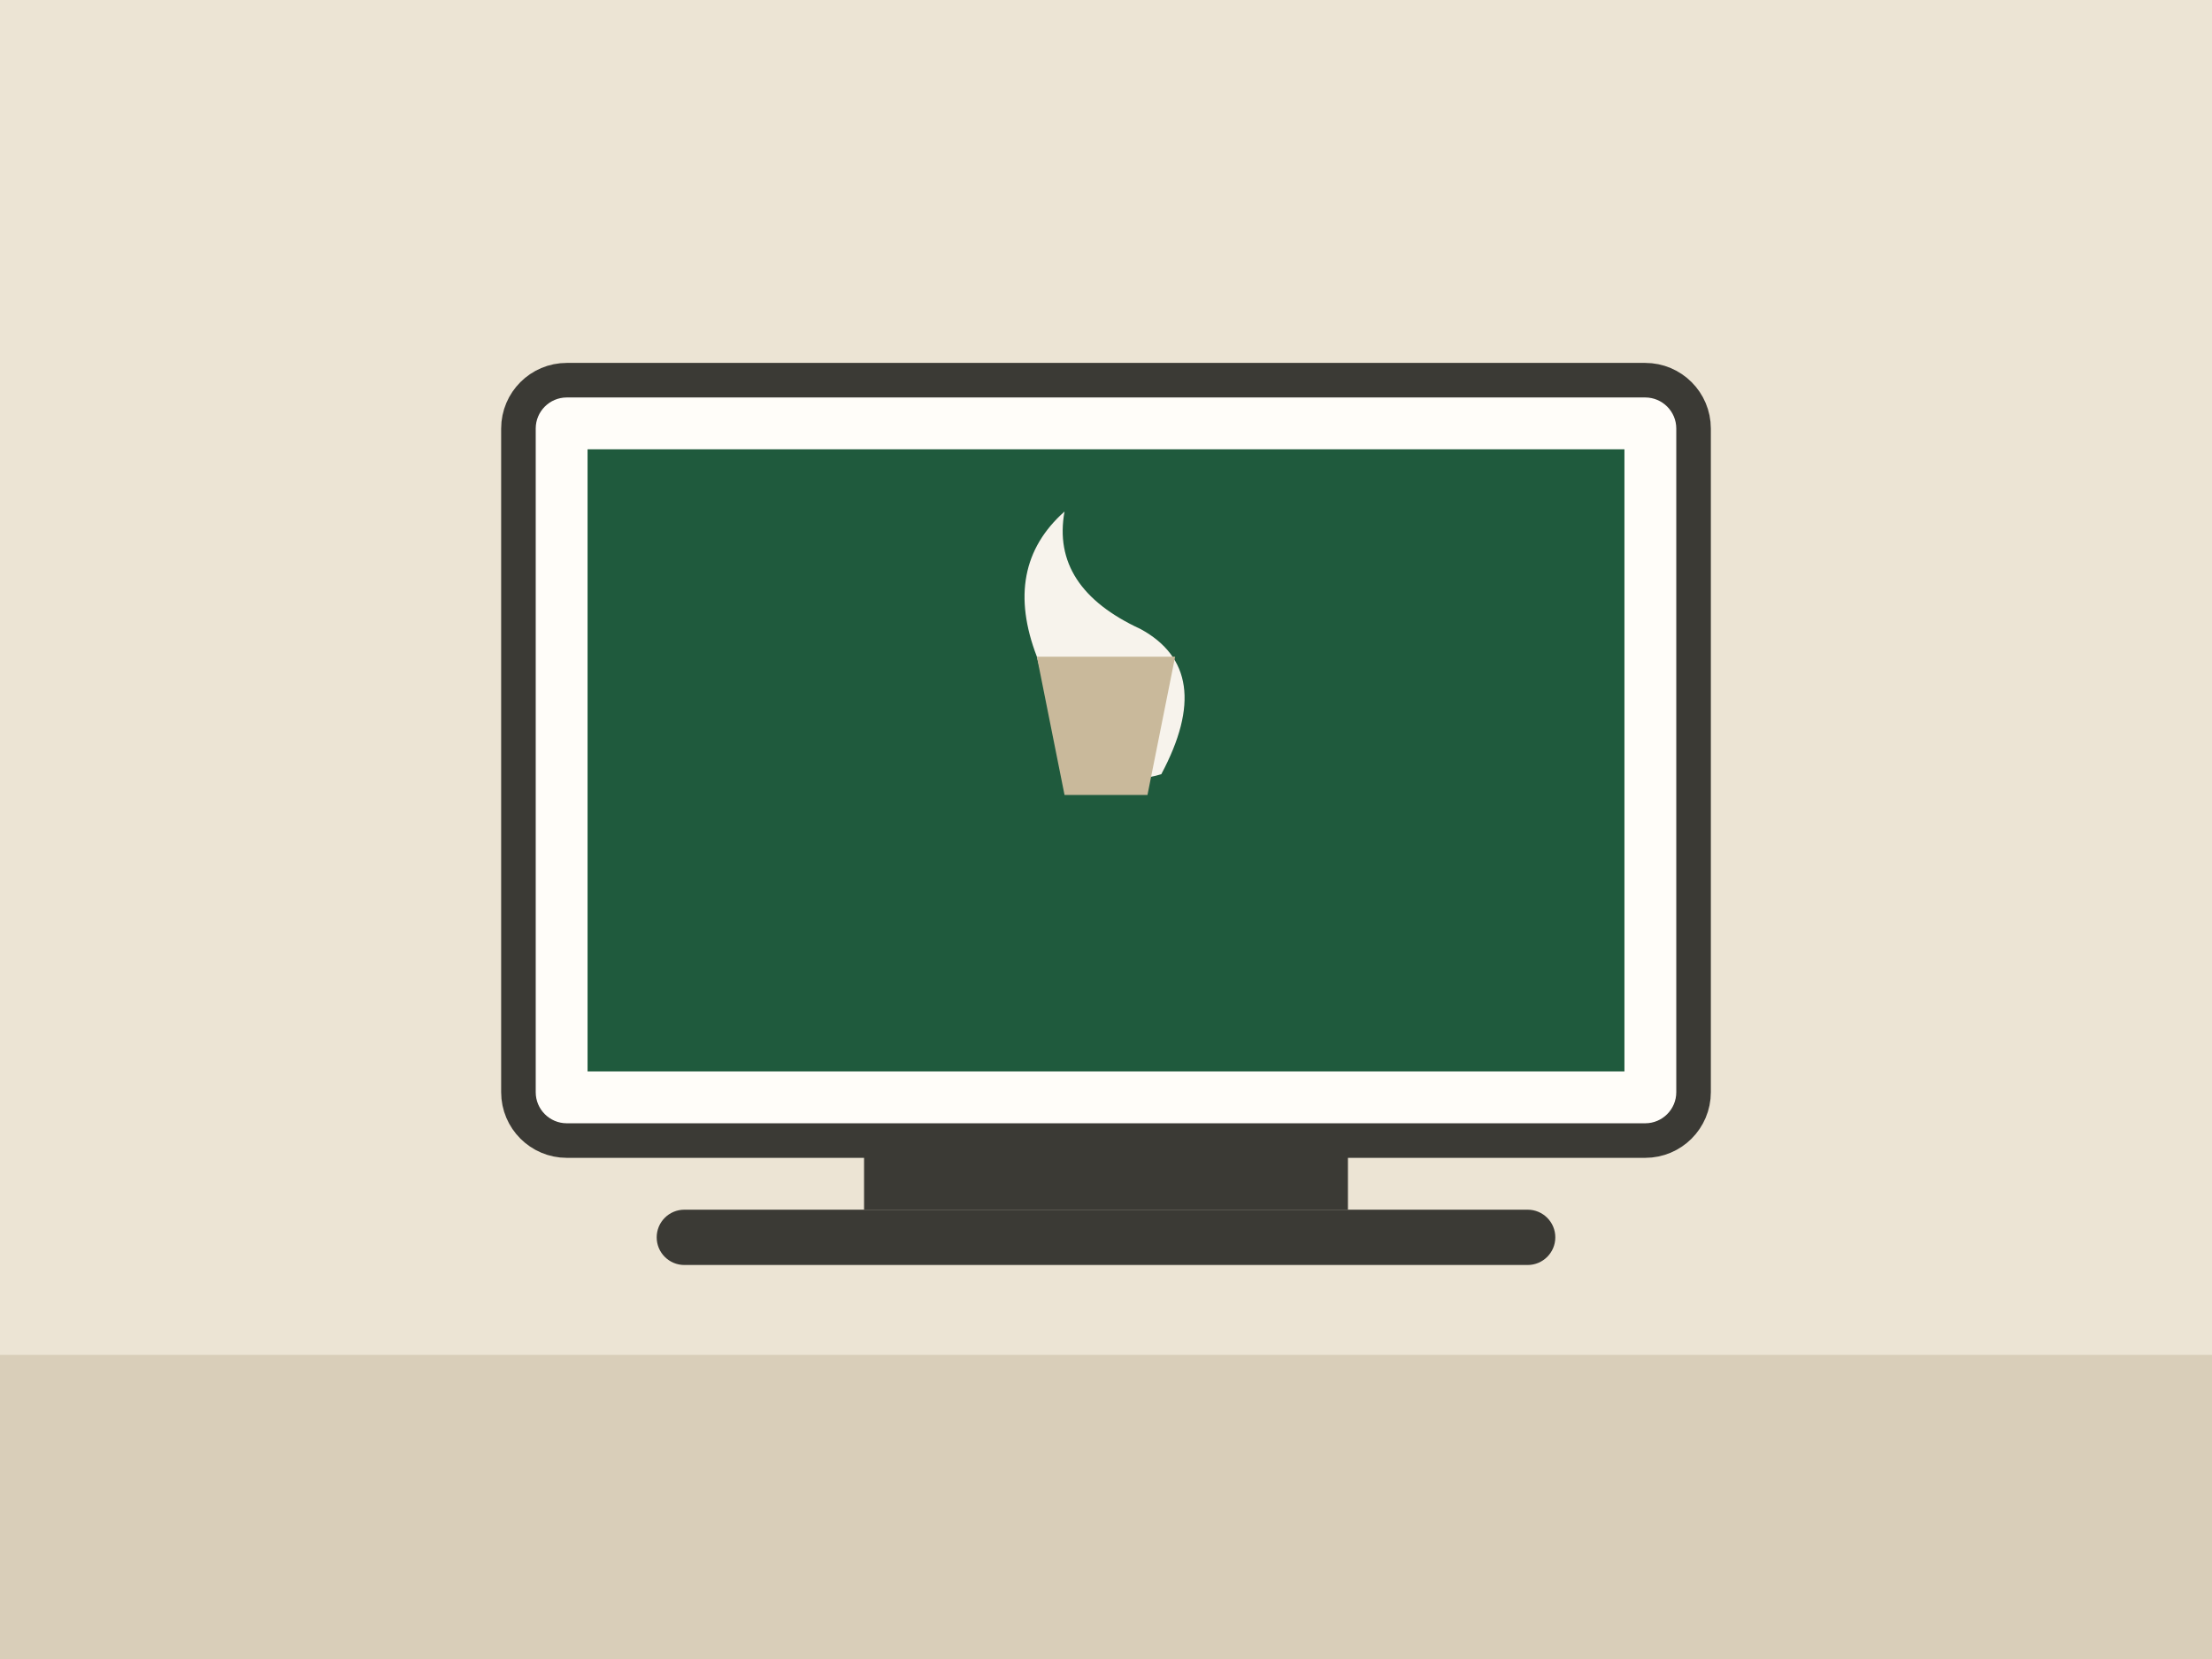
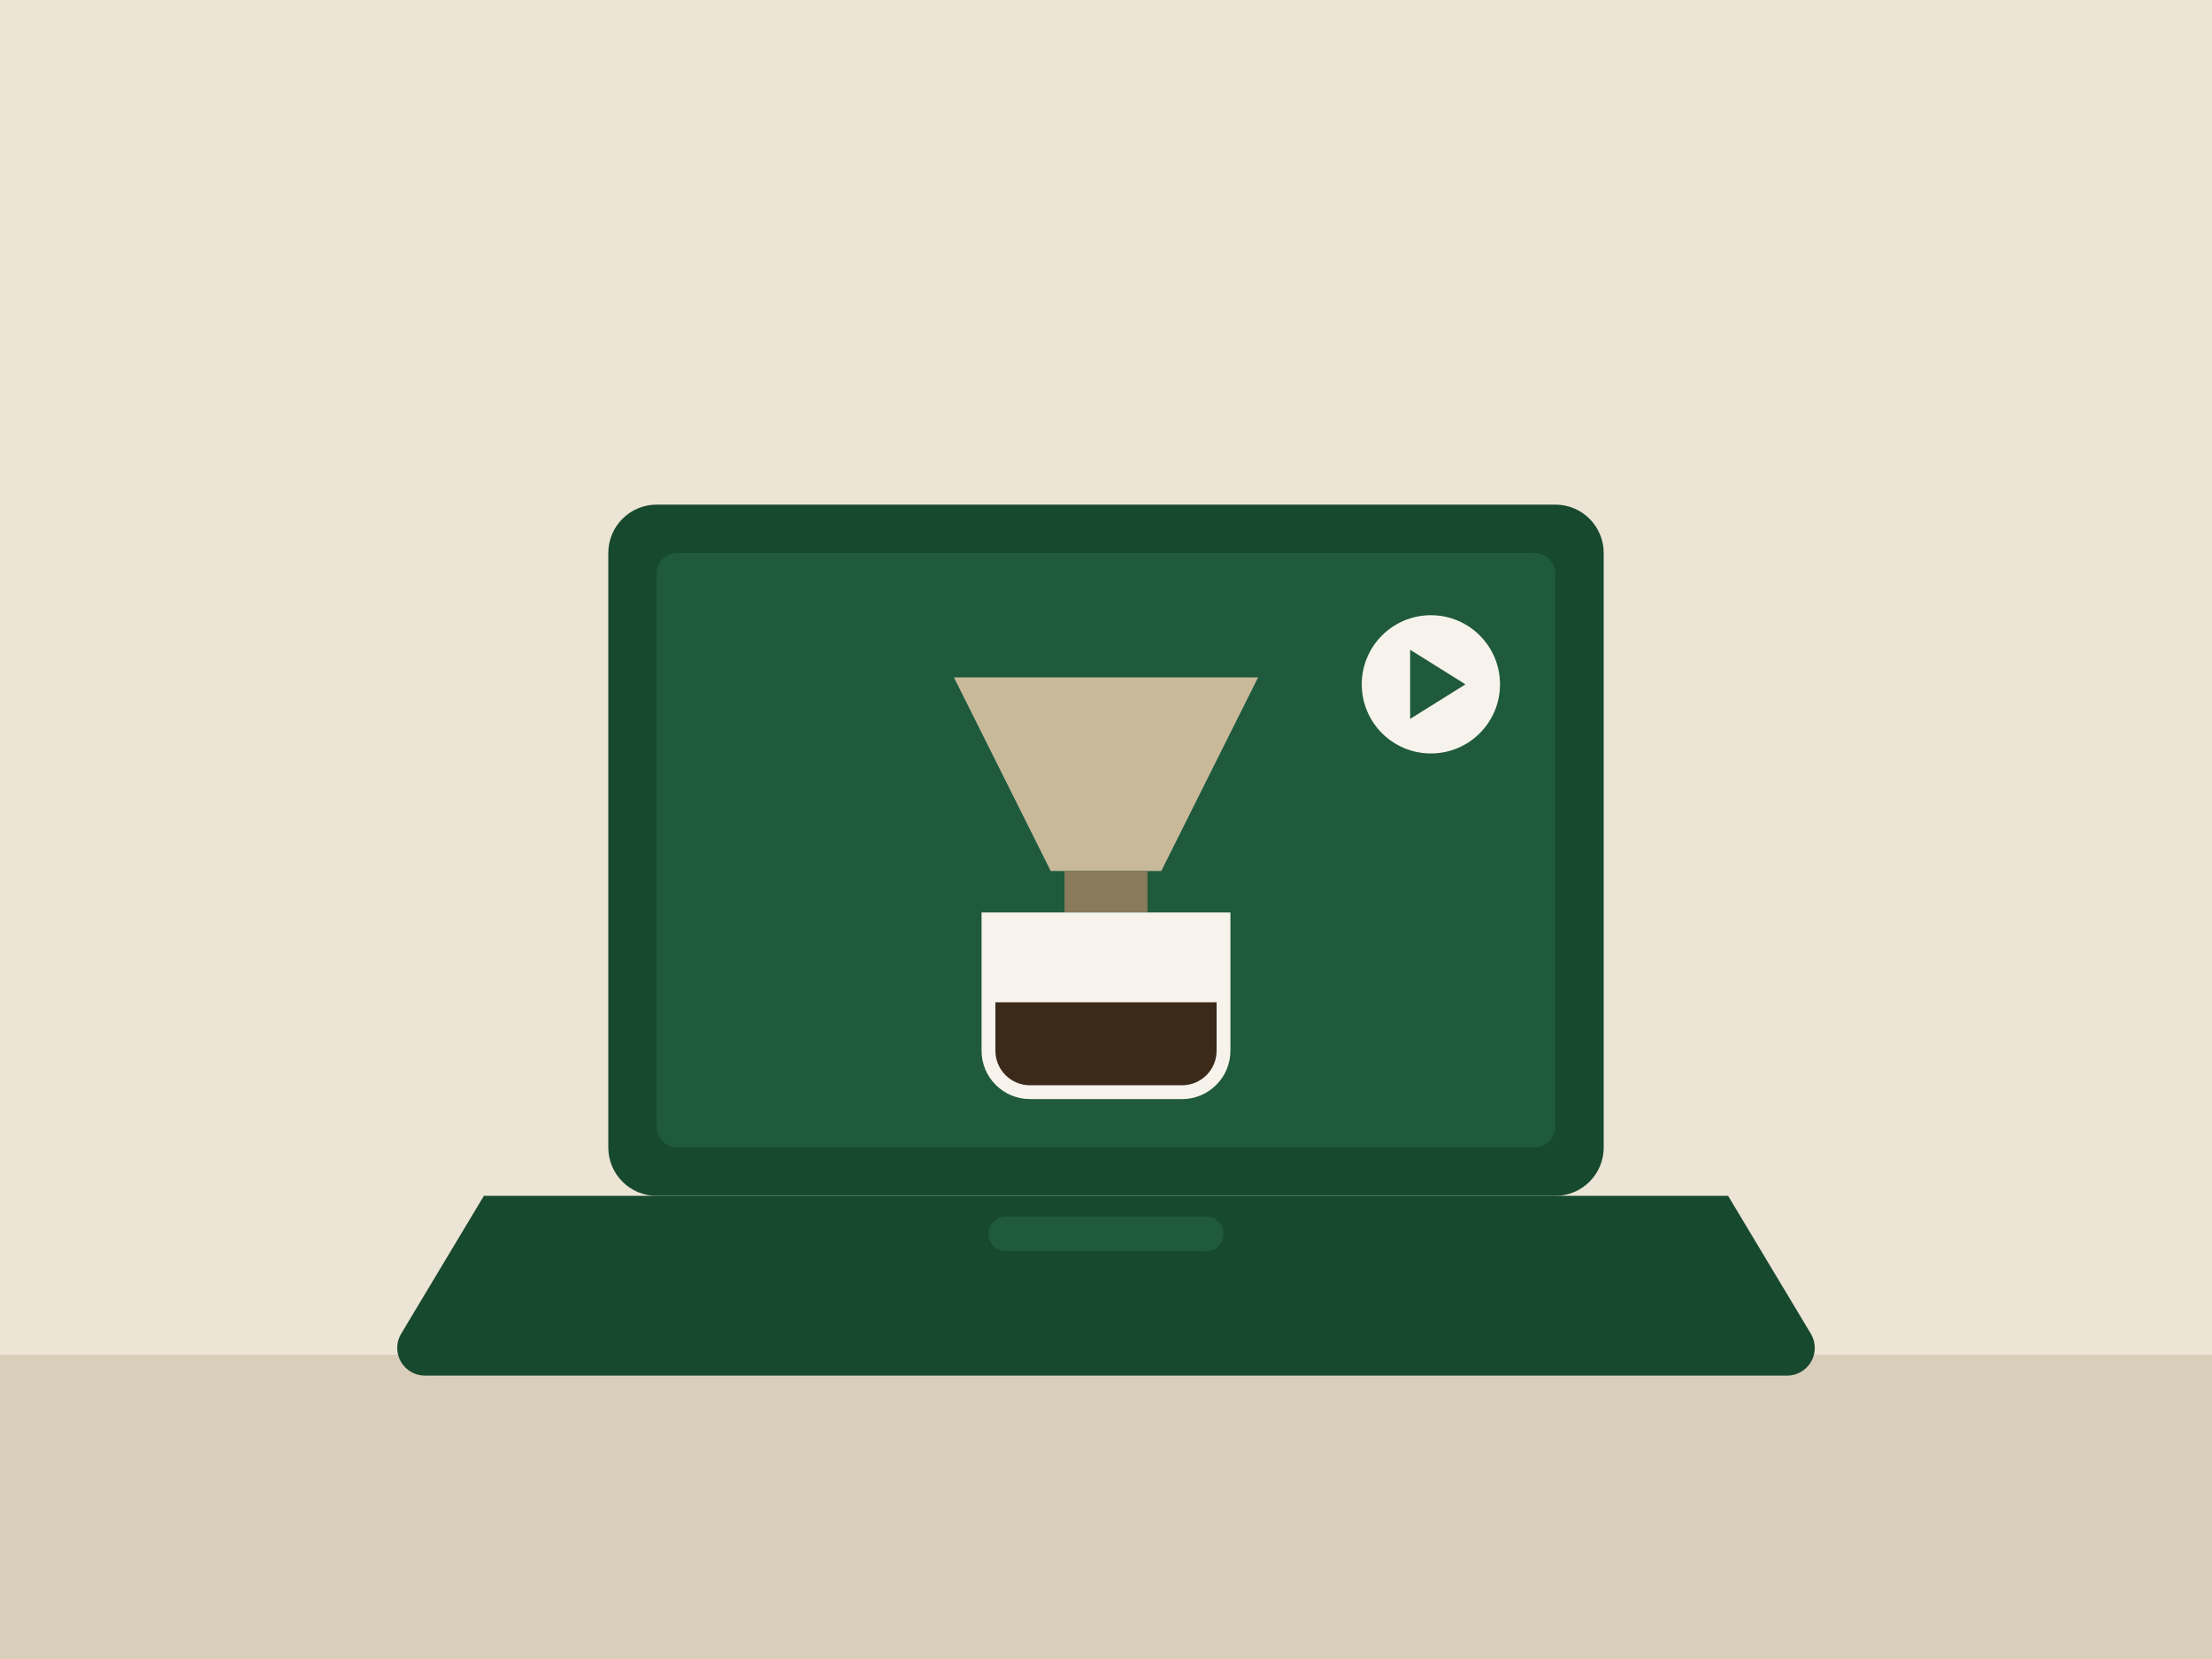
<svg xmlns="http://www.w3.org/2000/svg" viewBox="0 0 640 480" width="640" height="480" role="img" aria-hidden="true">
  <rect width="640" height="480" fill="#ece4d4" />
  <rect x="0" y="392" width="640" height="88" fill="#d9ceb9" />
-   <rect x="150" y="110" width="340" height="220" rx="14" fill="#fffdf9" stroke="#3b3a35" stroke-width="10" />
-   <rect x="170" y="130" width="300" height="180" fill="#1f5a3d" />
-   <path d="M300 190 q-10 -26 8 -42 q-4 22 22 34 q22 12 6 42 q-26 8 -36 -34z" fill="#f7f3ec" />
-   <rect x="250" y="330" width="140" height="20" fill="#3b3a35" />
-   <rect x="190" y="350" width="260" height="16" rx="8" fill="#3b3a35" />
-   <path d="M300 190 h40 l-8 40 h-24 z" fill="#c9b99b" />
+   <rect x="176" y="146" width="288" height="200" rx="14" fill="#17492f" />
+   <rect x="190" y="160" width="260" height="172" rx="6" fill="#1f5a3d" />
+   <path d="M276 196 h88 l-28 56 h-32 z" fill="#c9b99b" />
+   <rect x="308" y="252" width="24" height="12" fill="#8a7a5c" />
+   <path d="M284 264 h72 v40 a14 14 0 0 1 -14 14 h-44 a14 14 0 0 1 -14 -14 z" fill="#f7f3ec" />
+   <path d="M288 290 h64 v14 a10 10 0 0 1 -10 10 h-44 a10 10 0 0 1 -10 -10 z" fill="#3b2a1a" />
+   <circle cx="414" cy="198" r="20" fill="#f7f3ec" />
+   <path d="M408 188 l16 10 l-16 10 z" fill="#1f5a3d" />
+   <path d="M140 346 h360 l24 40 a8 8 0 0 1 -7 12 h-394 a8 8 0 0 1 -7 -12 z" fill="#17492f" />
+   <rect x="286" y="352" width="68" height="10" rx="5" fill="#1f5a3d" />
</svg>
